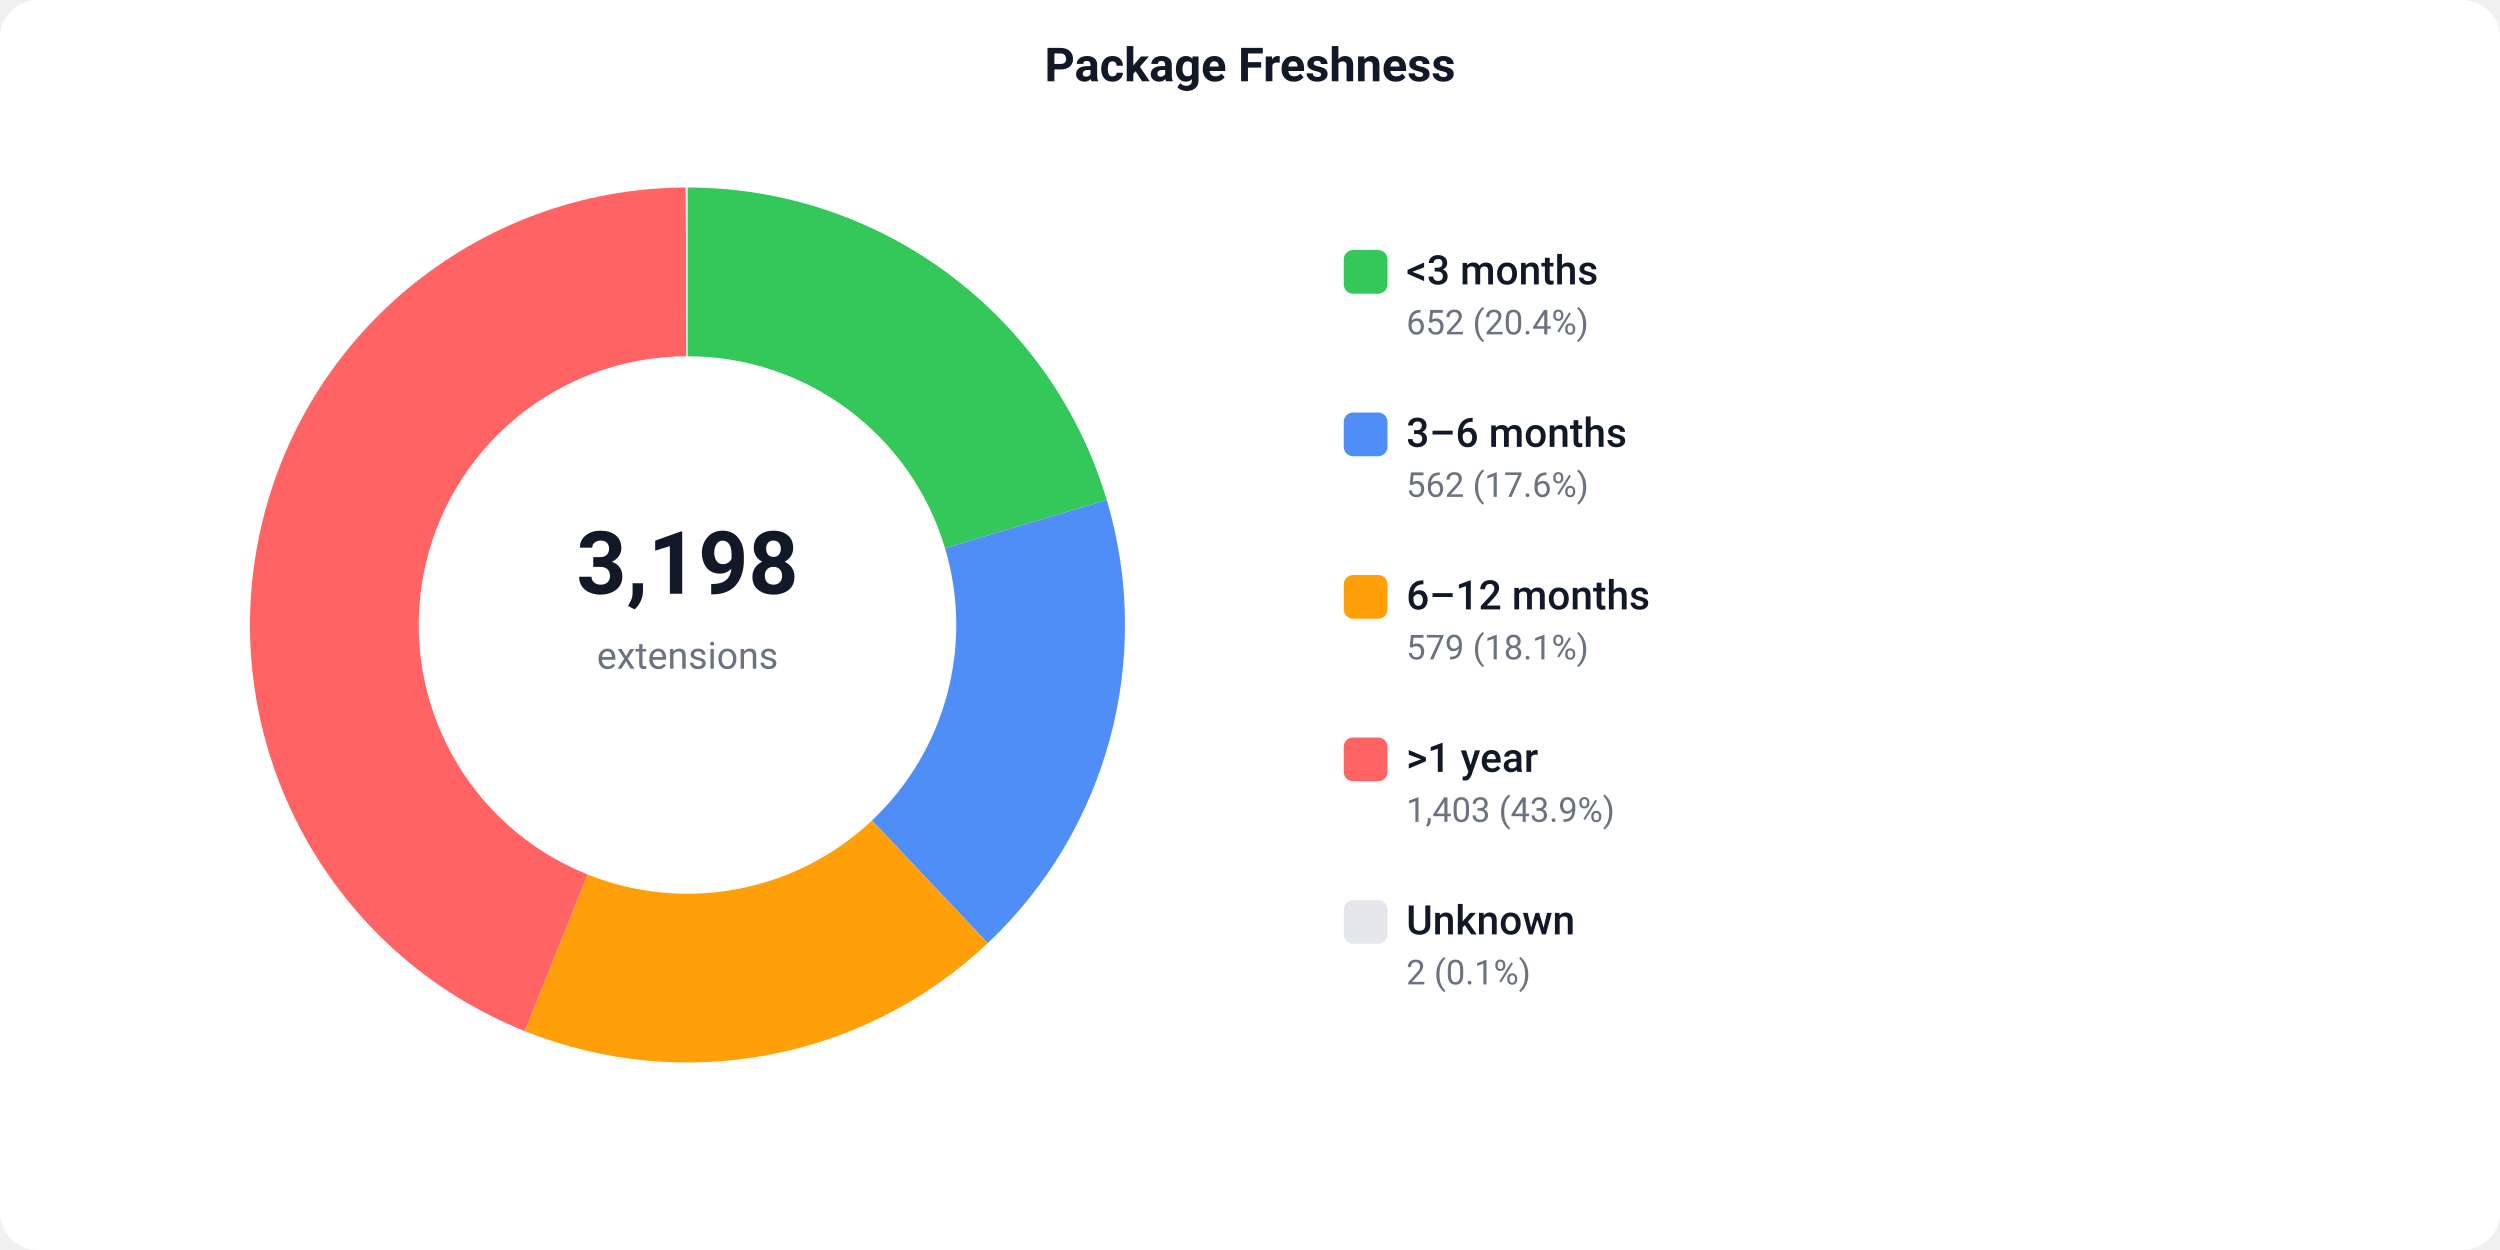
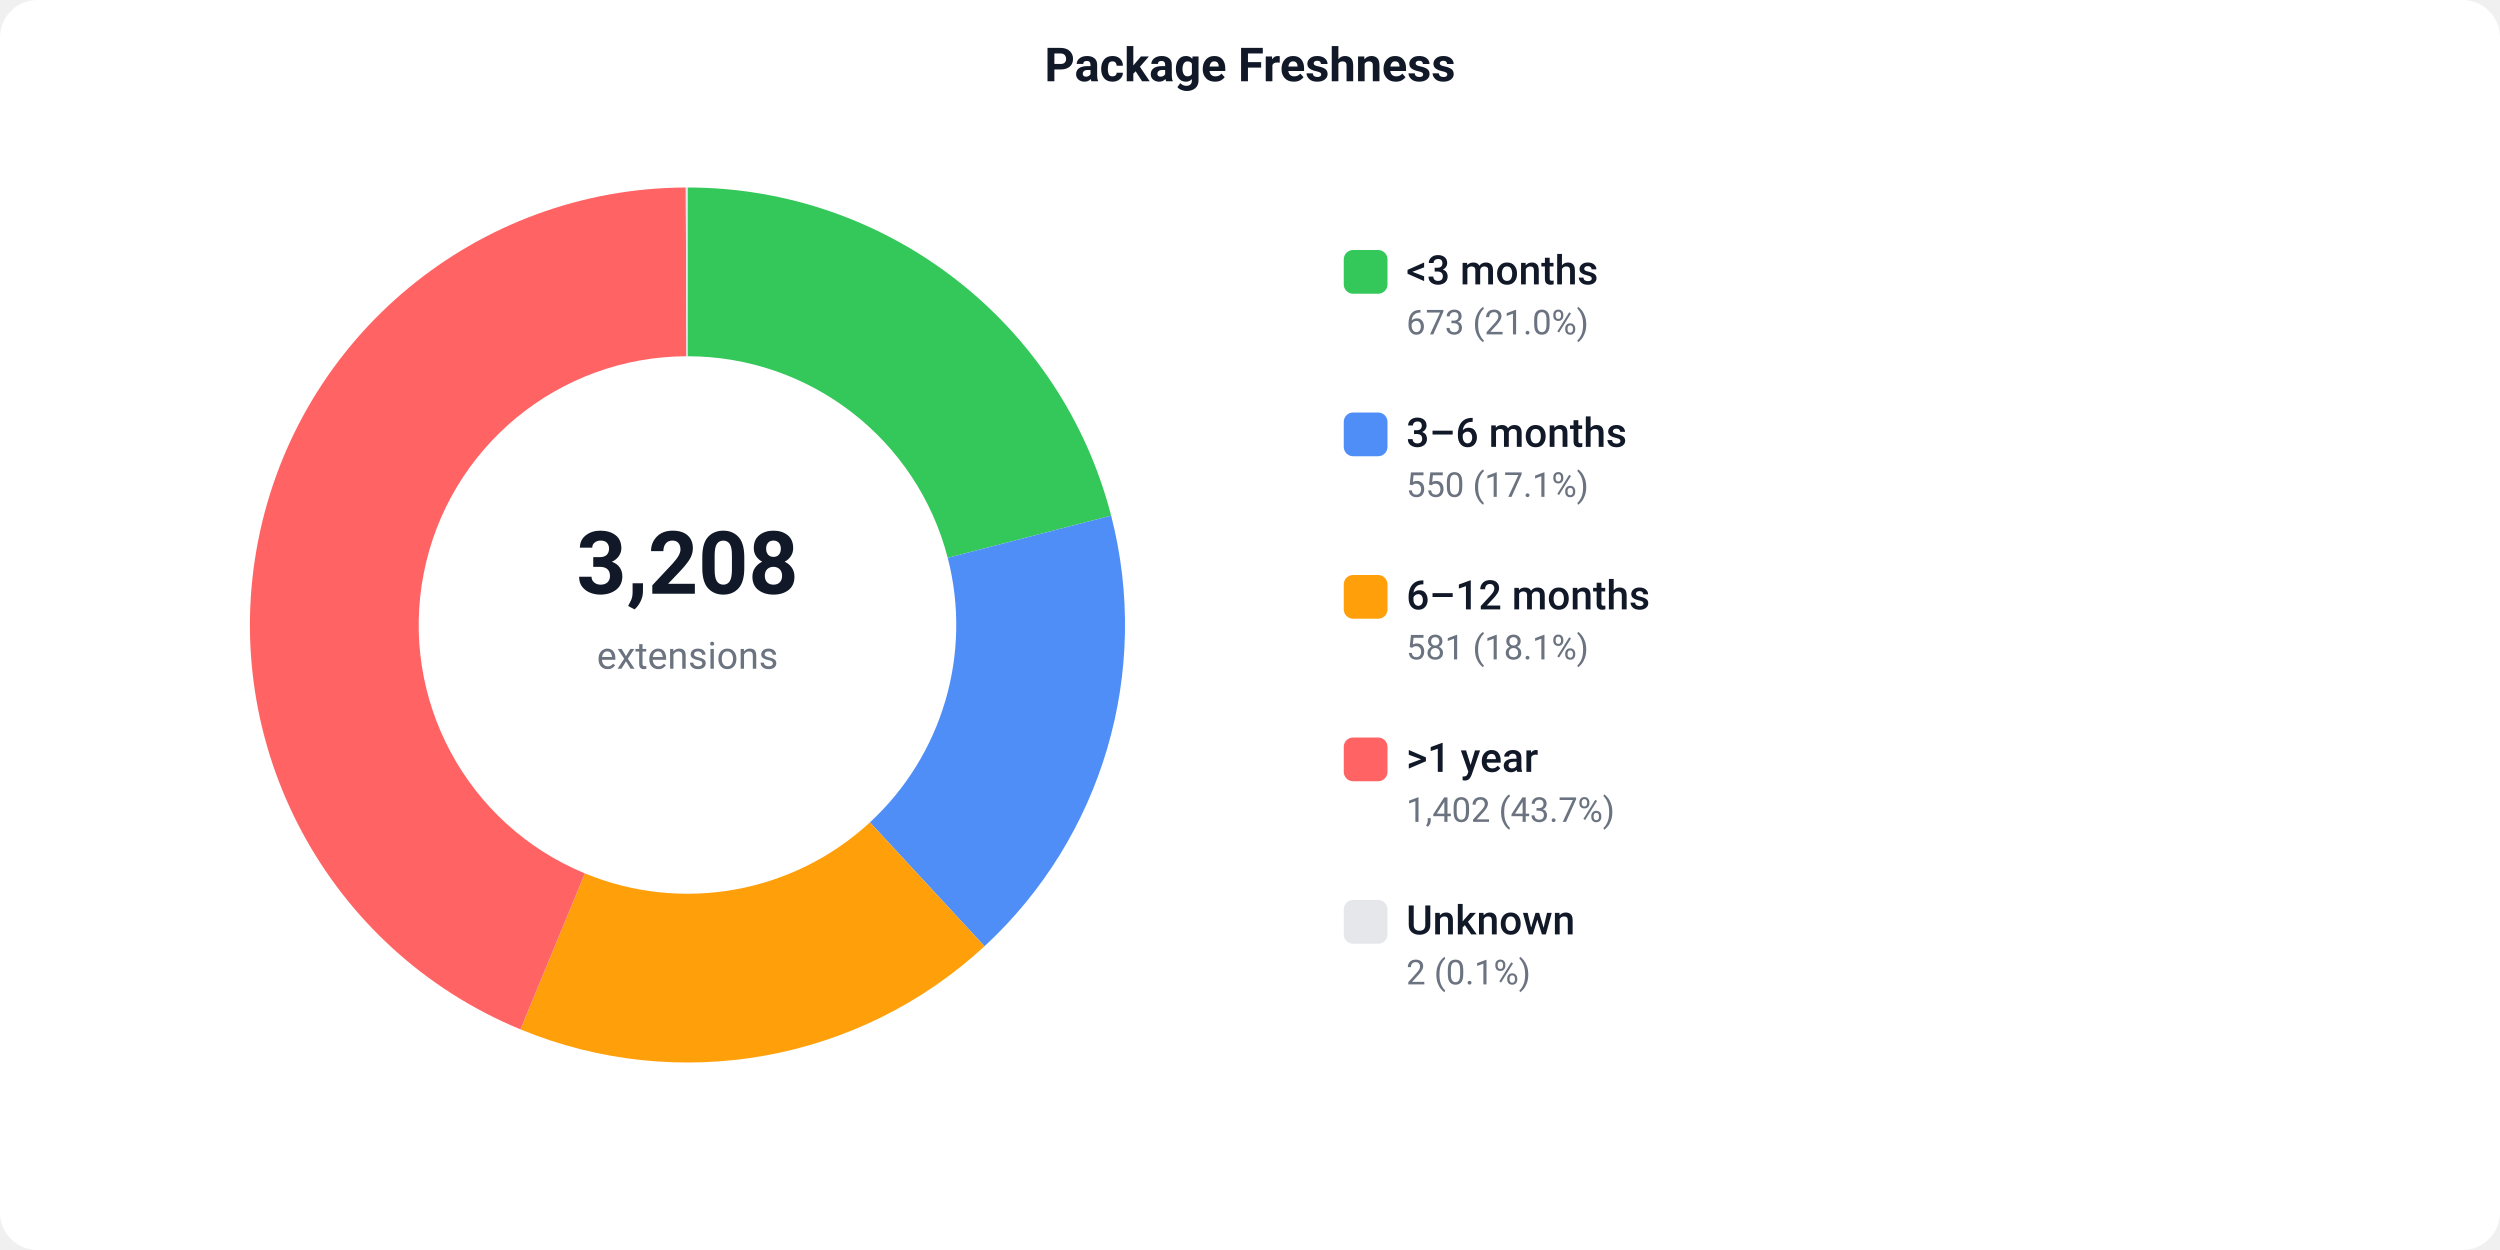
<svg xmlns="http://www.w3.org/2000/svg" width="800" height="400" viewBox="0 0 800 400">
  <defs>
    <style>text { font-family: -apple-system, BlinkMacSystemFont, 'Segoe UI', Roboto, sans-serif; }</style>
  </defs>
  <rect width="800" height="400" fill="#ffffff" rx="12" />
  <text x="400" y="26" text-anchor="middle" font-size="15" font-weight="600" fill="#111827">Package Freshness</text>
-   <path d="M 220.00 60.00 A 140 140 0 0 1 354.16 159.99 L 302.41 175.42 A 86 86 0 0 0 220.00 114.00 Z" fill="#34C759" />
-   <path d="M 354.16 159.99 A 140 140 0 0 1 316.08 301.82 L 279.02 262.55 A 86 86 0 0 0 302.41 175.42 Z" fill="#4F8EF7" />
-   <path d="M 316.08 301.82 A 140 140 0 0 1 167.92 329.95 L 188.01 279.83 A 86 86 0 0 0 279.02 262.55 Z" fill="#FF9F0A" />
-   <path d="M 167.92 329.95 A 140 140 0 0 1 219.45 60.00 L 219.66 114.00 A 86 86 0 0 0 188.01 279.83 Z" fill="#FF6363" />
+   <path d="M 220.00 60.00 A 140 140 0 0 1 355.56 165.00 L 303.27 178.50 A 86 86 0 0 0 220.00 114.00 Z" fill="#34C759" />
+   <path d="M 355.56 165.00 A 140 140 0 0 1 315.04 302.80 L 278.38 263.15 A 86 86 0 0 0 303.27 178.50 Z" fill="#4F8EF7" />
+   <path d="M 315.04 302.80 A 140 140 0 0 1 166.55 329.40 L 187.17 279.49 A 86 86 0 0 0 278.38 263.15 Z" fill="#FF9F0A" />
+   <path d="M 166.55 329.40 A 140 140 0 0 1 219.45 60.00 L 219.66 114.00 A 86 86 0 0 0 187.17 279.49 Z" fill="#FF6363" />
  <path d="M 219.45 60.00 A 140 140 0 0 1 220.00 60.00 L 220.00 114.00 A 86 86 0 0 0 219.66 114.00 Z" fill="#e5e7eb" />
-   <text x="220" y="190" text-anchor="middle" font-size="28" font-weight="700" fill="#111827">3,198</text>
+   <text x="220" y="190" text-anchor="middle" font-size="28" font-weight="700" fill="#111827">3,208</text>
  <text x="220" y="214" text-anchor="middle" font-size="12" fill="#6b7280">extensions</text>
  <rect x="430" y="80" width="14" height="14" fill="#34C759" rx="3" />
  <text x="450" y="91" font-size="13" font-weight="500" fill="#111827">&lt;3 months</text>
-   <text x="450" y="107" font-size="11" fill="#6b7280">652 (20.4%)</text>
+   <text x="450" y="107" font-size="11" fill="#6b7280">673 (21.0%)</text>
  <rect x="430" y="132" width="14" height="14" fill="#4F8EF7" rx="3" />
  <text x="450" y="143" font-size="13" font-weight="500" fill="#111827">3–6 months</text>
-   <text x="450" y="159" font-size="11" fill="#6b7280">562 (17.6%)</text>
+   <text x="450" y="159" font-size="11" fill="#6b7280">550 (17.1%)</text>
  <rect x="430" y="184" width="14" height="14" fill="#FF9F0A" rx="3" />
  <text x="450" y="195" font-size="13" font-weight="500" fill="#111827">6–12 months</text>
-   <text x="450" y="211" font-size="11" fill="#6b7280">579 (18.1%)</text>
+   <text x="450" y="211" font-size="11" fill="#6b7280">581 (18.1%)</text>
  <rect x="430" y="236" width="14" height="14" fill="#FF6363" rx="3" />
  <text x="450" y="247" font-size="13" font-weight="500" fill="#111827">&gt;1 year</text>
-   <text x="450" y="263" font-size="11" fill="#6b7280">1,403 (43.9%)</text>
+   <text x="450" y="263" font-size="11" fill="#6b7280">1,402 (43.7%)</text>
  <rect x="430" y="288" width="14" height="14" fill="#e5e7eb" rx="3" />
  <text x="450" y="299" font-size="13" font-weight="500" fill="#111827">Unknown</text>
  <text x="450" y="315" font-size="11" fill="#6b7280">2 (0.1%)</text>
</svg>
